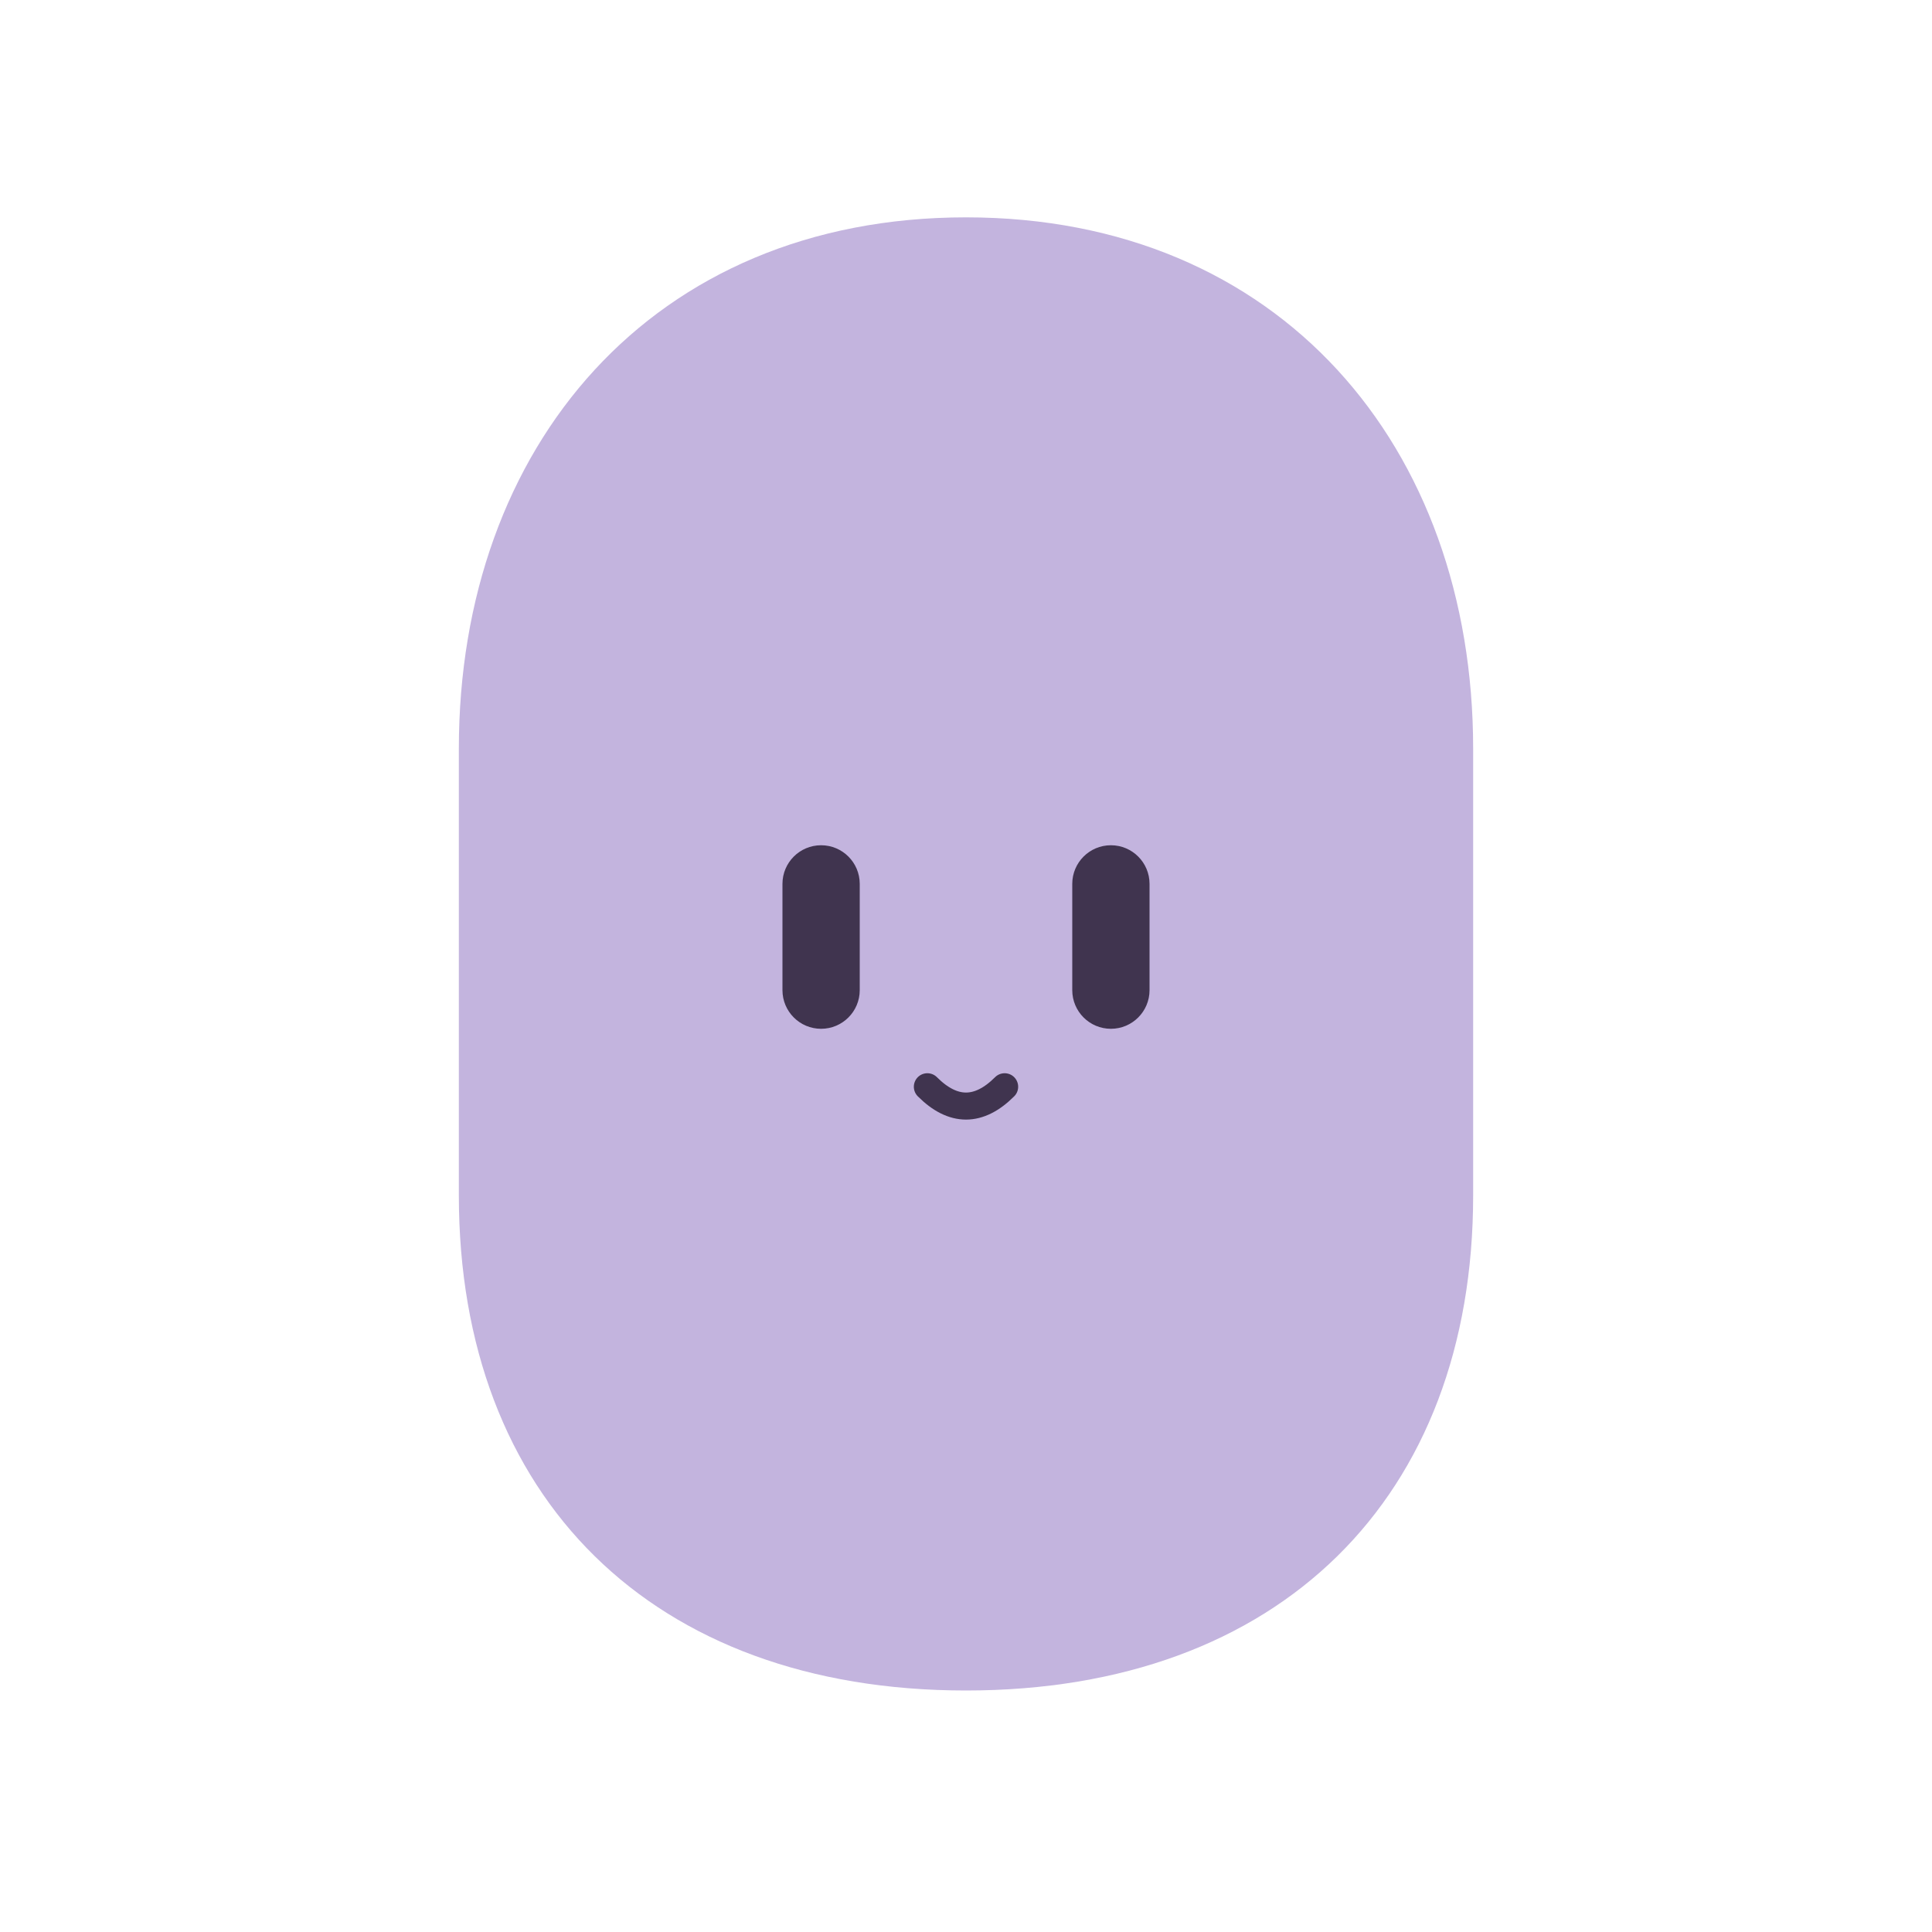
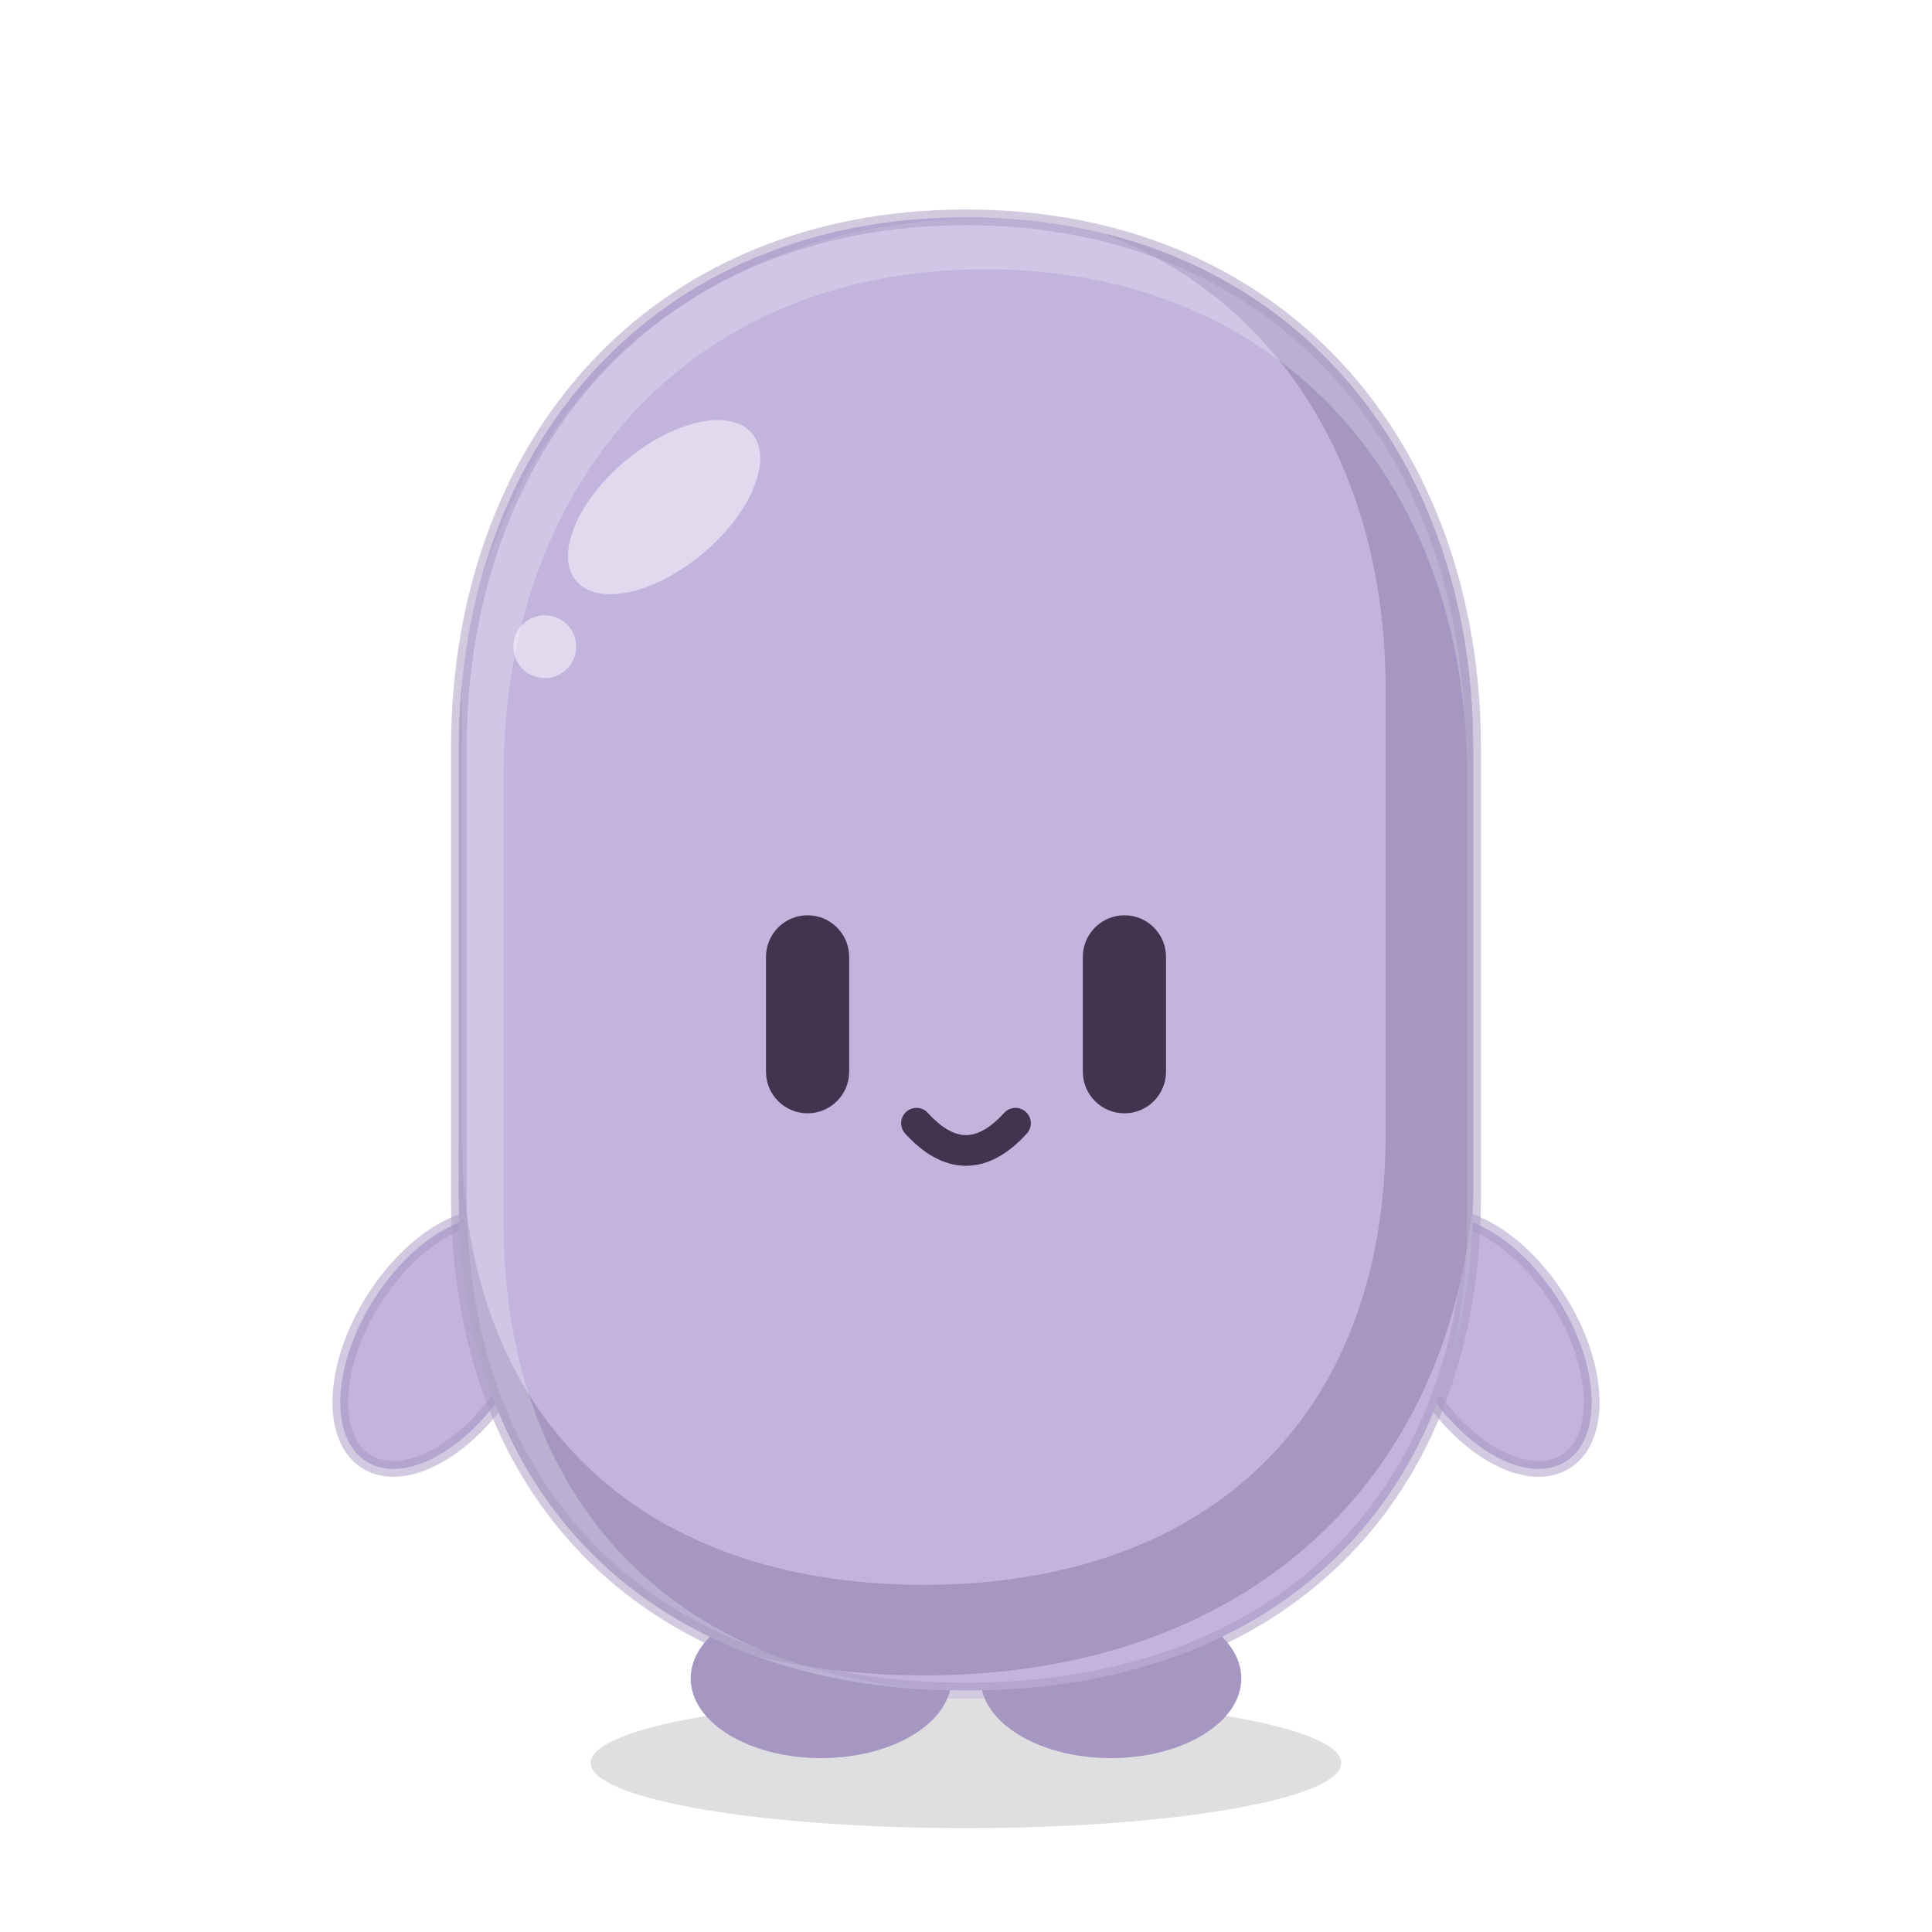
- <svg xmlns="http://www.w3.org/2000/svg" viewBox="0 0 160 160" data-preset="ohmybuddy-candy" role="img" aria-label="OhMyBuddy 软糖" style="">
-   <g fill="rgb(0, 0, 0)" stroke="none" stroke-width="1px" stroke-linecap="butt" stroke-linejoin="miter" opacity="1">
-     <g fill="rgb(0, 0, 0)" stroke="none" stroke-width="1px" stroke-linecap="butt" stroke-linejoin="miter" opacity="1">
-       <path d="M80 18C106 18 122 37 122 62V99C122 124 106 140 80 140C54 140 38 124 38 99V62C38 37 54 18 80 18Z" fill="rgb(195, 180, 222)" stroke="none" stroke-width="1px" stroke-linecap="butt" stroke-linejoin="miter" opacity="1" />
-       <g transform="translate(80 78) scale(0.8)" fill="rgb(0, 0, 0)" stroke="none" stroke-width="1px" stroke-linecap="butt" stroke-linejoin="miter" opacity="1">
-         <g fill="rgb(64, 52, 79)" stroke="none" stroke-width="1px" stroke-linecap="butt" stroke-linejoin="miter" opacity="1">
-           <g fill="rgb(64, 52, 79)" stroke="none" stroke-width="1px" stroke-linecap="butt" stroke-linejoin="miter" opacity="1">
-             <rect x="-19" y="-10" width="8" height="19" rx="4" fill="rgb(64, 52, 79)" stroke="none" stroke-width="1px" stroke-linecap="butt" stroke-linejoin="miter" opacity="1" />
-             <rect x="11" y="-10" width="8" height="19" rx="4" fill="rgb(64, 52, 79)" stroke="none" stroke-width="1px" stroke-linecap="butt" stroke-linejoin="miter" opacity="1" />
+ <svg xmlns="http://www.w3.org/2000/svg" viewBox="0 0 160 160" data-preset="ohmybuddy-candy" role="img" aria-label="OhMyBuddy 软糖">
+   <ellipse cx="80" cy="146" rx="31.08" ry="5.4" opacity="0.14" fill="rgb(23, 21, 43)" />
+   <g>
+     <g>
+       <g>
+         <g>
+           <g>
+             <ellipse cx="41" cy="112.5" rx="6.6" ry="11.6" transform="rotate(32 41 104)" fill="rgb(195, 180, 222)" stroke="rgba(165, 151, 194, 0.5)" stroke-width="1.3" />
          </g>
-           <path d="M-4 15Q0 19 4 15" fill="none" stroke="rgb(64, 52, 79)" stroke-width="2.8px" stroke-linecap="round" stroke-linejoin="miter" opacity="1" />
+           <g>
+             <ellipse cx="119" cy="112.5" rx="6.6" ry="11.6" transform="rotate(-32 119 104)" fill="rgb(195, 180, 222)" stroke="rgba(165, 151, 194, 0.5)" stroke-width="1.3" />
+           </g>
+           <ellipse cx="68" cy="139" rx="10.8" ry="6.6" fill="rgb(165, 151, 194)" />
+           <ellipse cx="92" cy="139" rx="10.8" ry="6.6" fill="rgb(165, 151, 194)" />
        </g>
+         <clipPath id="avatar-clip">
+           <path d="M80 18C106 18 122 37 122 62V99C122 124 106 140 80 140C54 140 38 124 38 99V62C38 37 54 18 80 18Z" />
+         </clipPath>
+         <g clip-path="url(#avatar-clip)">
+           <path d="M80 18C106 18 122 37 122 62V99C122 124 106 140 80 140C54 140 38 124 38 99V62C38 37 54 18 80 18Z" fill="rgb(195, 180, 222)" />
+           <path d="M80 18C106 18 122 37 122 62V99C122 124 106 140 80 140C54 140 38 124 38 99V62C38 37 54 18 80 18Z" transform="translate(-3.5 -5)" fill="none" stroke="rgb(165, 151, 194)" stroke-width="7.5" />
+           <path d="M80 18C106 18 122 37 122 62V99C122 124 106 140 80 140C54 140 38 124 38 99V62C38 37 54 18 80 18Z" transform="translate(1.6 2.2)" opacity="0.24" fill="none" stroke="rgb(255, 255, 255)" stroke-width="4.2" />
+           <g transform="translate(55 42) rotate(-40)" opacity="0.5">
+             <ellipse cx="0" cy="0" rx="9.5" ry="5" fill="rgb(255, 255, 255)" />
+             <circle cx="-15" cy="2.5" r="2.6" fill="rgb(255, 255, 255)" />
+           </g>
+         </g>
+         <path d="M80 18C106 18 122 37 122 62V99C122 124 106 140 80 140C54 140 38 124 38 99V62C38 37 54 18 80 18Z" opacity="0.5" fill="none" stroke="rgb(165, 151, 194)" stroke-width="1.3" />
+         <g transform="translate(80 84) scale(0.82)">
+           <g>
+             <g>
+               <g>
+                 <g>
+                   <rect x="-20.2" y="-10" width="8.4" height="20" rx="4.2" fill="rgb(64, 52, 79)" />
+                 </g>
+                 <g>
+                   <rect x="11.8" y="-10" width="8.4" height="20" rx="4.2" fill="rgb(64, 52, 79)" />
+                 </g>
+               </g>
+               <path d="M-5 11Q0 16.5 5 11" fill="none" stroke="rgb(64, 52, 79)" stroke-width="3.1" stroke-linecap="round" stroke-linejoin="round" />
+             </g>
+           </g>
+         </g>
+         <g />
      </g>
    </g>
  </g>
</svg>
